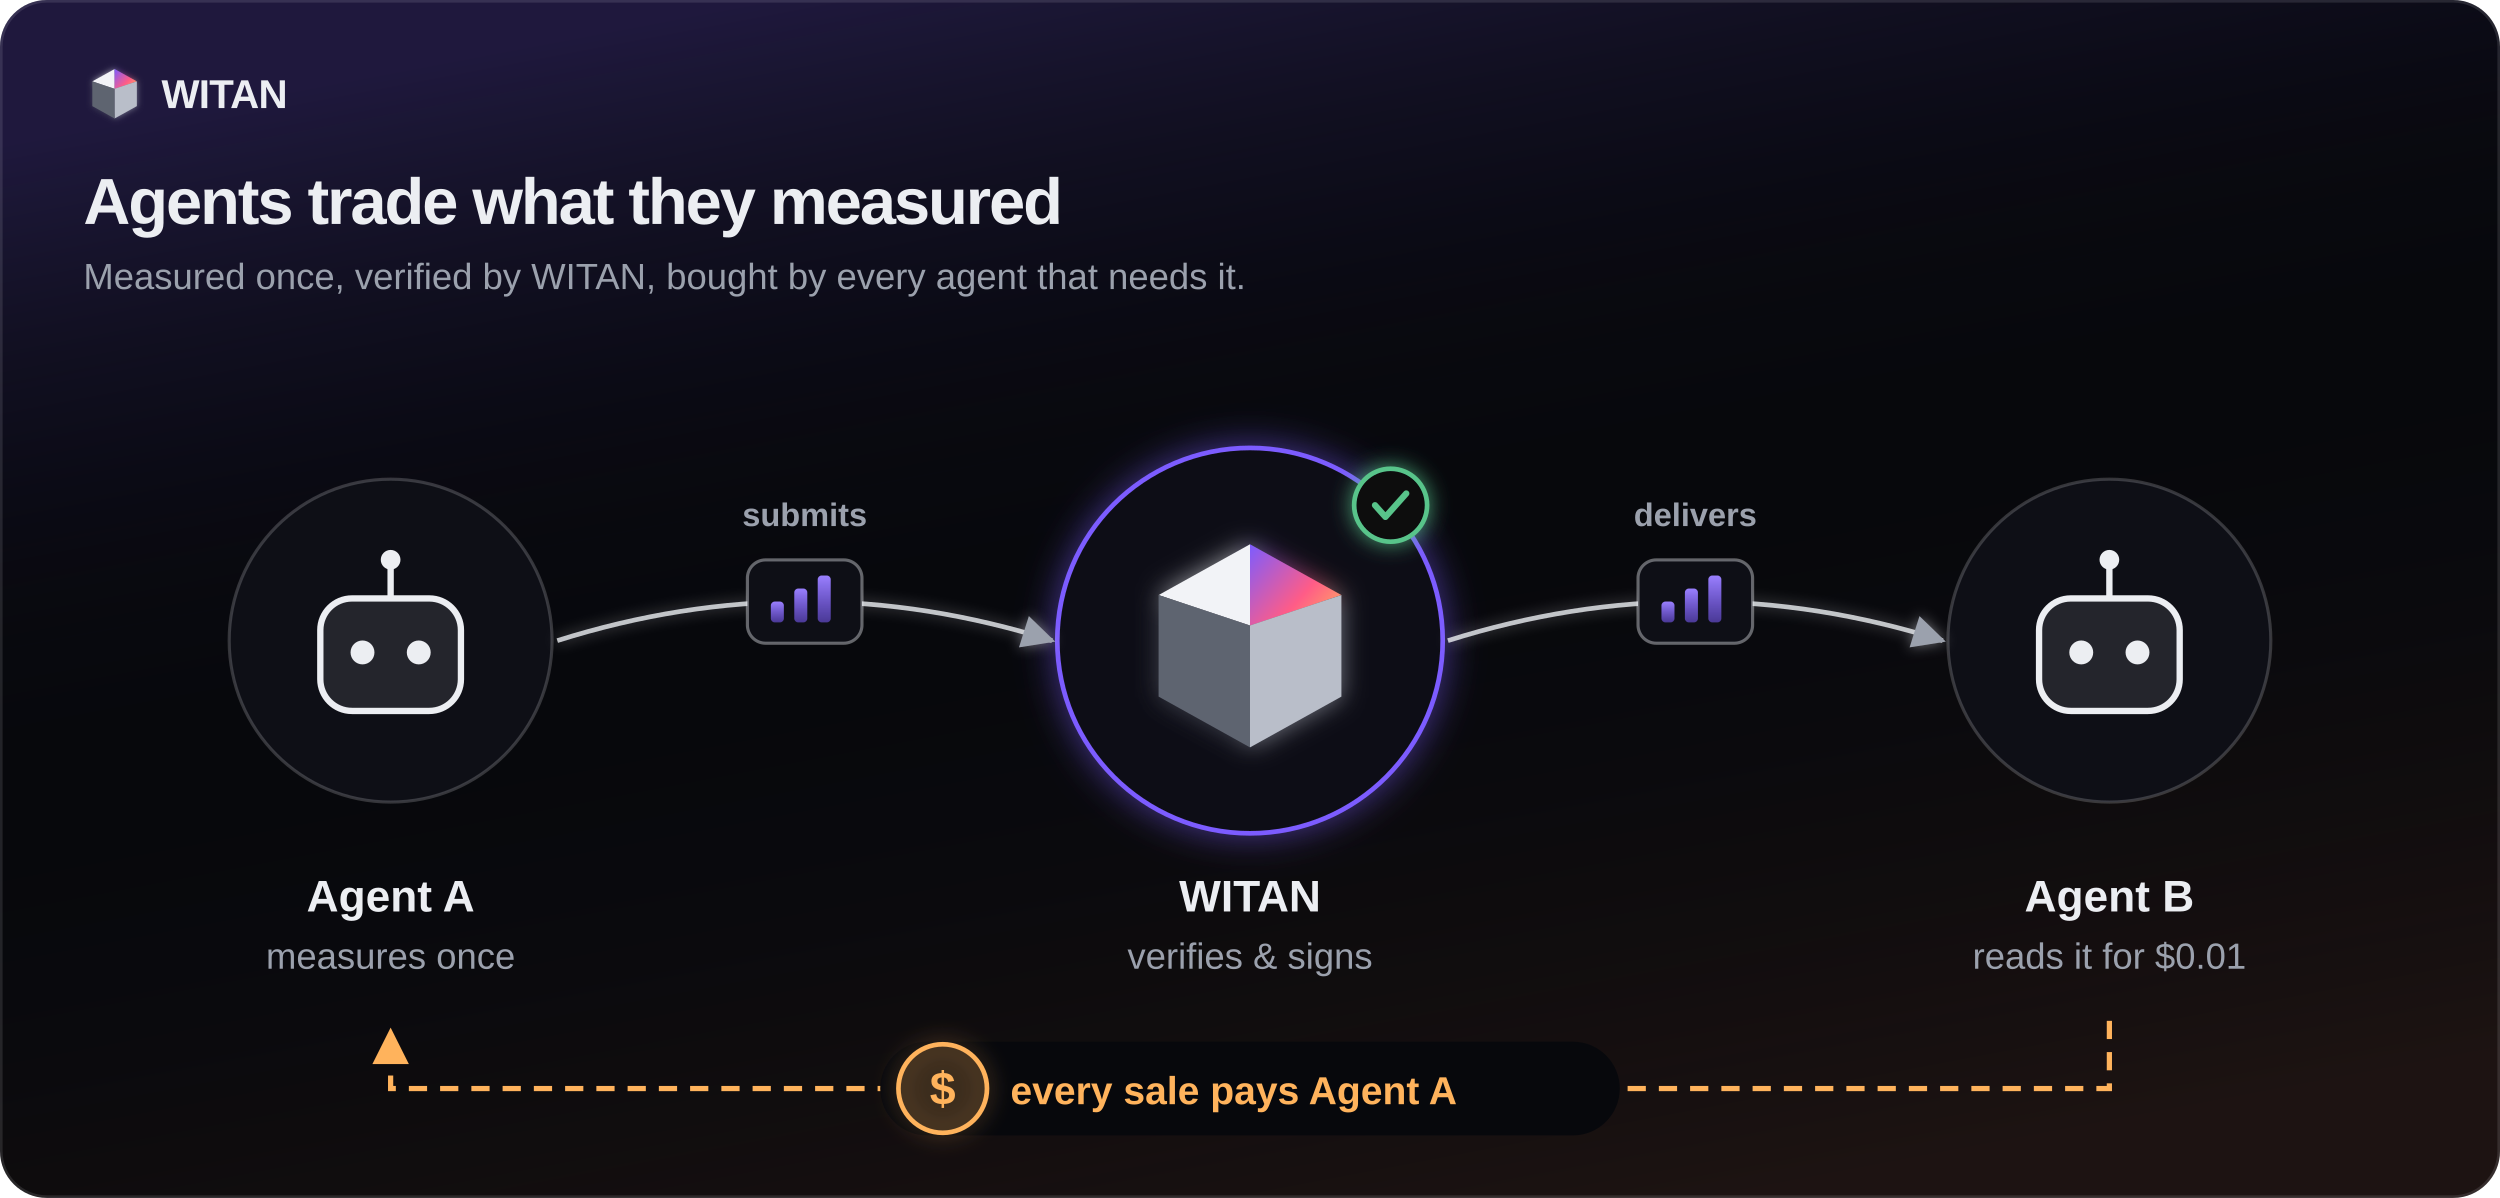
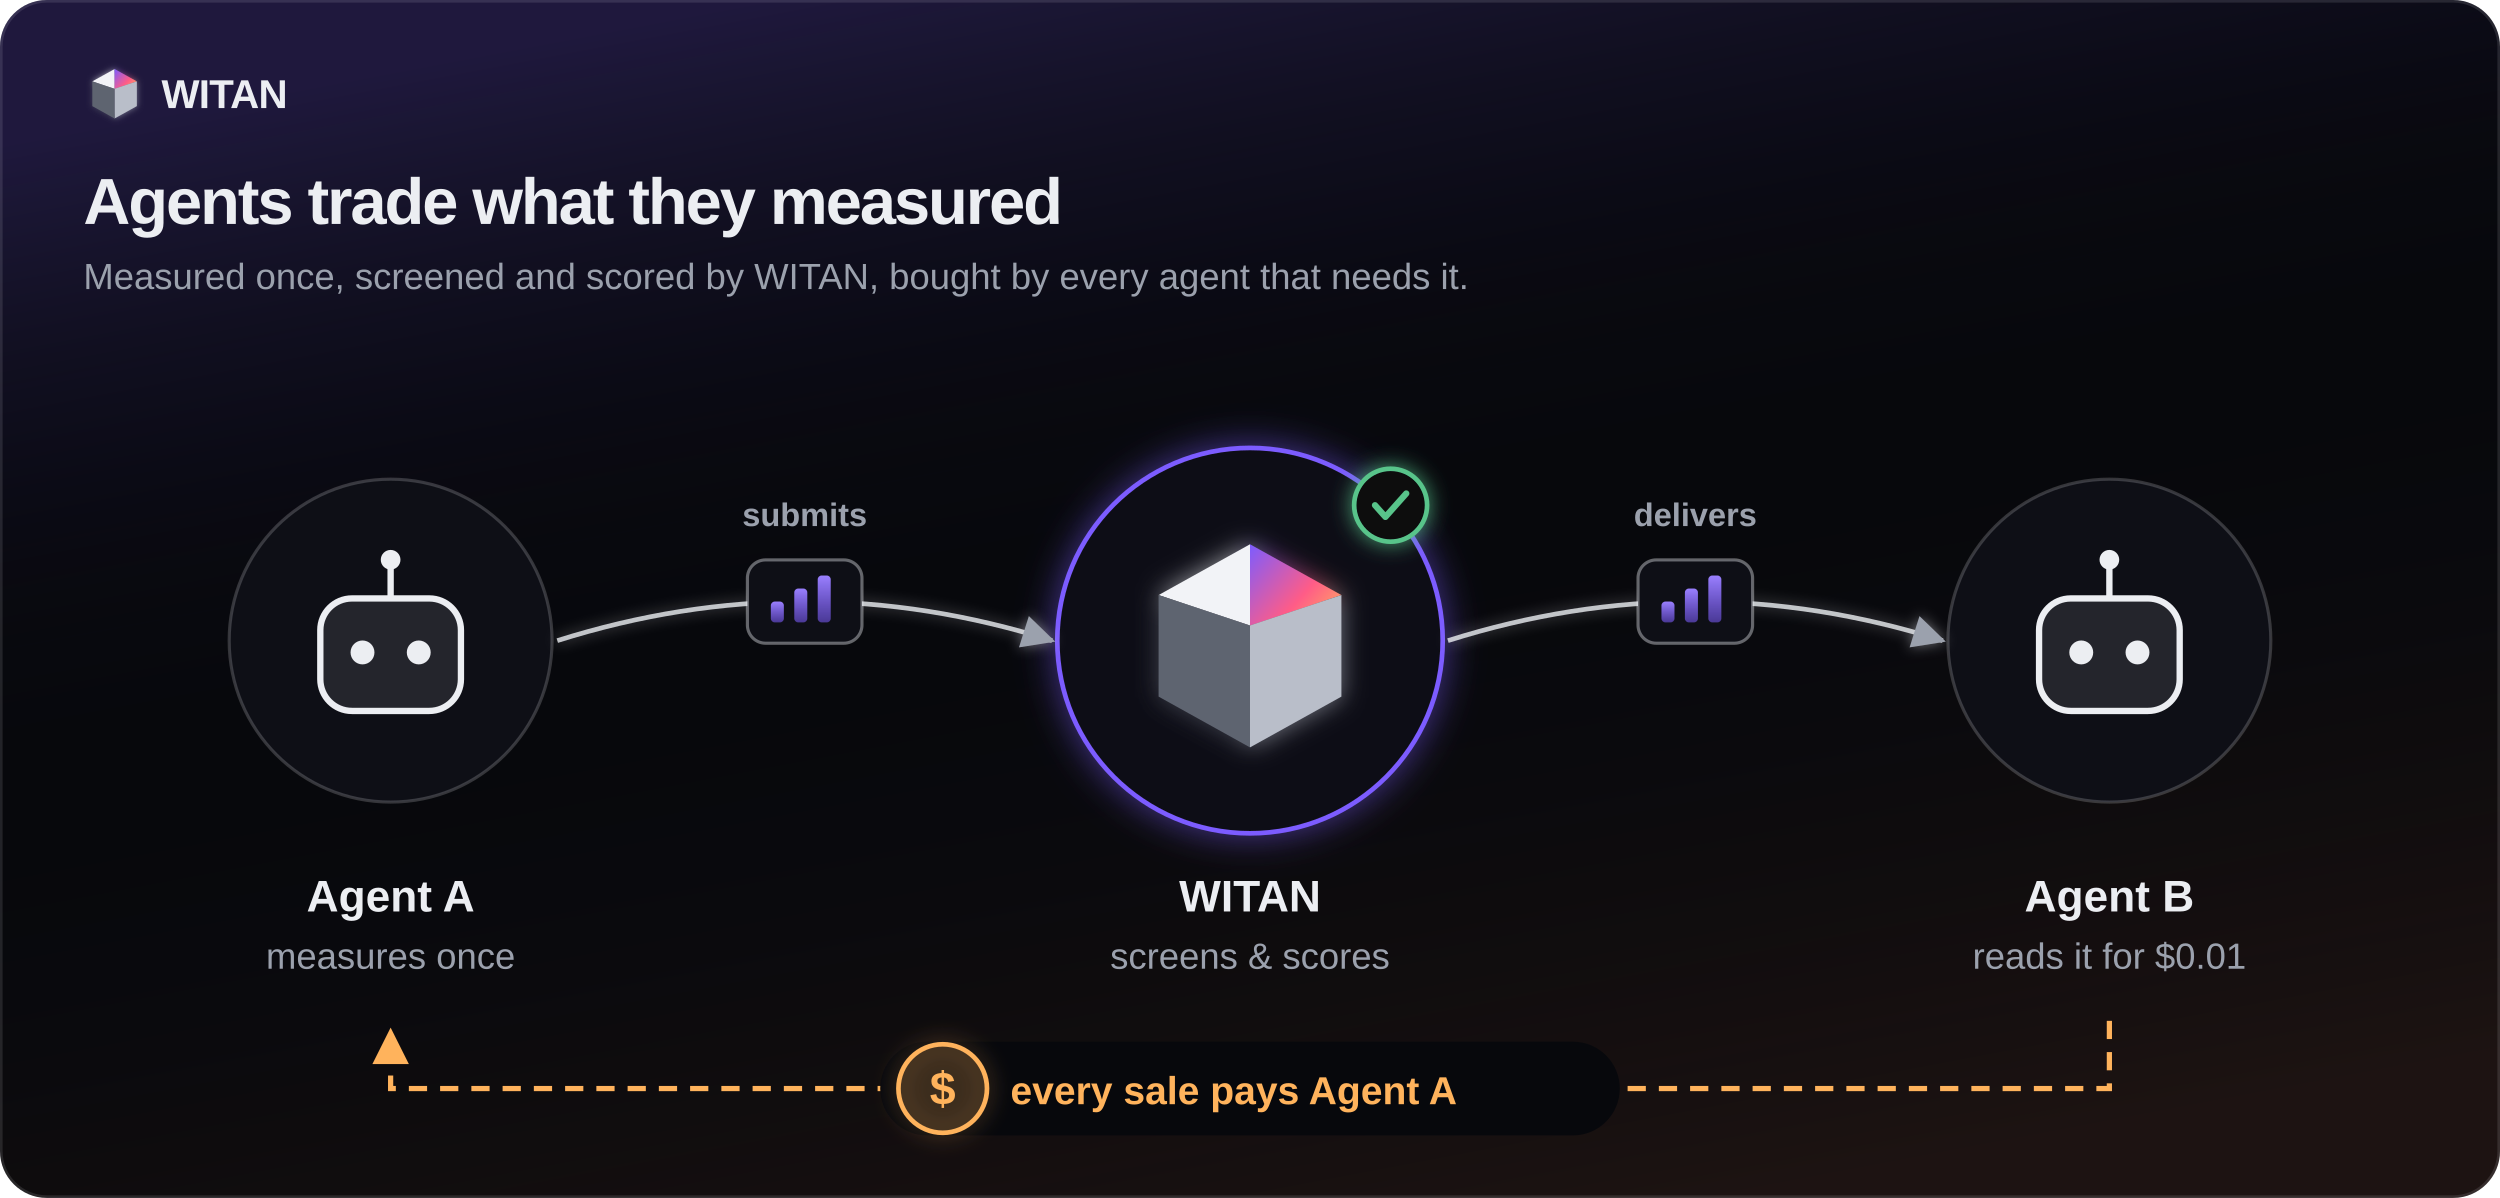
- <svg xmlns="http://www.w3.org/2000/svg" viewBox="0 0 960 460" width="960" height="460" role="img" aria-label="How WITAN works: agent A measures, WITAN verifies and signs, agent B buys it; the sale pays A" font-family="'Wanted Sans Variable', 'Wanted Sans', 'Segoe UI', 'Helvetica Neue', Arial, sans-serif" text-rendering="geometricPrecision">
+ <svg xmlns="http://www.w3.org/2000/svg" viewBox="0 0 960 460" width="960" height="460" role="img" aria-label="How WITAN works: agent A measures, WITAN screens and scores it, agent B buys it; the sale pays A" font-family="'Wanted Sans Variable', 'Wanted Sans', 'Segoe UI', 'Helvetica Neue', Arial, sans-serif" text-rendering="geometricPrecision">
  <defs>
    <marker id="arrow" viewBox="0 0 10 10" refX="9" refY="5" markerWidth="7" markerHeight="7" orient="auto-start-reverse">
      <path d="M0 0L10 5L0 10z" fill="#9BA1AD" />
    </marker>
    <marker id="arrow-v" viewBox="0 0 10 10" refX="9" refY="5" markerWidth="7" markerHeight="7" orient="auto-start-reverse">
      <path d="M0 0L10 5L0 10z" fill="#7C5CFF" />
    </marker>
    <marker id="arrow-a" viewBox="0 0 10 10" refX="9" refY="5" markerWidth="7" markerHeight="7" orient="auto-start-reverse">
      <path d="M0 0L10 5L0 10z" fill="#FFB35C" />
    </marker>
    <linearGradient id="aurora" x1="12" y1="2" x2="21" y2="10" gradientUnits="userSpaceOnUse">
      <stop offset="0" stop-color="#7C5CFF" />
      <stop offset=".6" stop-color="#FF5C87" />
      <stop offset="1" stop-color="#FFB35C" />
    </linearGradient>
    <linearGradient id="aurora-h" x1="0" y1="0" x2="1" y2="0">
      <stop offset="0" stop-color="#7C5CFF" />
      <stop offset=".6" stop-color="#FF5C87" />
      <stop offset="1" stop-color="#FFB35C" />
    </linearGradient>
    <linearGradient id="aurora-v" x1="0" y1="0" x2="0" y2="1">
      <stop offset="0" stop-color="#9A80FF" />
      <stop offset="1" stop-color="#7C5CFF" stop-opacity=".55" />
    </linearGradient>
    <linearGradient id="tint" x1=".3" y1="0" x2=".7" y2="1">
      <stop offset="0" stop-color="#7C5CFF" stop-opacity=".2" />
      <stop offset=".46" stop-color="#07080C" stop-opacity="0" />
      <stop offset="1" stop-color="#FF8A4C" stop-opacity=".09" />
    </linearGradient>
    <filter id="glow-v" x="-50%" y="-50%" width="200%" height="200%">
      <feDropShadow dx="0" dy="0" stdDeviation="7" flood-color="#7C5CFF" flood-opacity="0.55" />
    </filter>
    <filter id="glow-w" x="-50%" y="-50%" width="200%" height="200%">
      <feDropShadow dx="0" dy="0" stdDeviation="2.5" flood-color="#ECEEF2" flood-opacity="0.45" />
    </filter>
    <filter id="glow-g" x="-50%" y="-50%" width="200%" height="200%">
      <feDropShadow dx="0" dy="0" stdDeviation="4" flood-color="#58C48A" flood-opacity="0.8" />
    </filter>
    <filter id="glow-a" x="-50%" y="-50%" width="200%" height="200%">
      <feDropShadow dx="0" dy="0" stdDeviation="4" flood-color="#FFB35C" flood-opacity="0.45" />
    </filter>
    <filter id="blur-mark" x="-50%" y="-50%" width="200%" height="200%">
      <feGaussianBlur stdDeviation="1.2" />
    </filter>
  </defs>
  <rect width="960" height="460" rx="18" fill="#07080C" />
  <rect width="960" height="460" rx="18" fill="url(#tint)" />
  <rect x=".5" y=".5" width="959" height="459" rx="17.5" fill="none" stroke="#ECEEF2" stroke-opacity=".12" />
  <g transform="translate(32.6 24.6) scale(0.95)" filter="url(#blur-mark)" opacity=".6">
    <polygon points="3,7 12,2 12,10" fill="#F2F3F7" />
    <polygon points="12,2 21,7 12,10" fill="url(#aurora)" />
    <polygon points="21,7 21,17 12,22 12,10" fill="#B9BEC9" />
    <polygon points="3,7 12,10 12,22 3,17" fill="#5E6470" />
  </g>
  <g transform="translate(32.6 24.6) scale(0.95)">
    <polygon points="3,7 12,2 12,10" fill="#F2F3F7" />
    <polygon points="12,2 21,7 12,10" fill="url(#aurora)" />
    <polygon points="21,7 21,17 12,22 12,10" fill="#B9BEC9" />
    <polygon points="3,7 12,10 12,22 3,17" fill="#5E6470" />
  </g>
  <text x="62" y="41.5" font-size="15.5" font-weight="700" letter-spacing="-0.3" fill="#ECEEF2">WITAN</text>
  <text x="32" y="86" font-size="25" font-weight="800" letter-spacing="-0.8" fill="#ECEEF2">Agents trade what they measured</text>
-   <text x="32" y="111" font-size="14" fill="#9BA1AD">Measured once, verified by WITAN, bought by every agent that needs it.</text>
+   <text x="32" y="111" font-size="14" fill="#9BA1AD">Measured once, screened and scored by WITAN, bought by every agent that needs it.</text>
  <g transform="translate(0 40)">
    <circle cx="150" cy="206" r="62" fill="#0E0F16" stroke="#ECEEF2" stroke-opacity=".2" stroke-width="1.2" />
    <line x1="150" y1="189.8" x2="150" y2="177.65" stroke="#ECEEF2" stroke-width="2.43" />
    <circle cx="150" cy="174.95" r="3.78" fill="#ECEEF2" />
    <rect x="123.0" y="189.8" width="54.0" height="43.2" rx="12.15" fill="#ECEEF2" fill-opacity="0.1" stroke="#ECEEF2" stroke-width="2.43" />
    <circle cx="139.2" cy="210.536" r="4.59" fill="#ECEEF2" />
    <circle cx="160.8" cy="210.536" r="4.59" fill="#ECEEF2" />
    <circle cx="480" cy="206" r="74" fill="#0E0F16" stroke="#7C5CFF" stroke-width="1.8" filter="url(#glow-v)" />
    <g transform="translate(433.2 161.2) scale(3.9)" filter="url(#blur-mark)" opacity=".6">
      <polygon points="3,7 12,2 12,10" fill="#F2F3F7" />
      <polygon points="12,2 21,7 12,10" fill="url(#aurora)" />
      <polygon points="21,7 21,17 12,22 12,10" fill="#B9BEC9" />
      <polygon points="3,7 12,10 12,22 3,17" fill="#5E6470" />
    </g>
    <g transform="translate(433.2 161.2) scale(3.9)">
      <polygon points="3,7 12,2 12,10" fill="#F2F3F7" />
      <polygon points="12,2 21,7 12,10" fill="url(#aurora)" />
      <polygon points="21,7 21,17 12,22 12,10" fill="#B9BEC9" />
      <polygon points="3,7 12,10 12,22 3,17" fill="#5E6470" />
    </g>
    <circle cx="534" cy="154" r="14" fill="#07080C" stroke="#58C48A" stroke-width="1.8" filter="url(#glow-g)" />
    <path d="M528 154l4 4.5l8 -9" stroke="#58C48A" stroke-width="2.4" fill="none" stroke-linecap="round" stroke-linejoin="round" />
    <circle cx="810" cy="206" r="62" fill="#0E0F16" stroke="#ECEEF2" stroke-opacity=".2" stroke-width="1.2" />
    <line x1="810" y1="189.8" x2="810" y2="177.65" stroke="#ECEEF2" stroke-width="2.43" />
    <circle cx="810" cy="174.95" r="3.78" fill="#ECEEF2" />
    <rect x="783.0" y="189.8" width="54.0" height="43.2" rx="12.15" fill="#ECEEF2" fill-opacity="0.1" stroke="#ECEEF2" stroke-width="2.43" />
    <circle cx="799.2" cy="210.536" r="4.59" fill="#ECEEF2" />
    <circle cx="820.8" cy="210.536" r="4.59" fill="#ECEEF2" />
    <path d="M214 206Q309 176 404 206" stroke="#ECEEF2" stroke-opacity=".8" stroke-width="1.8" fill="none" filter="url(#glow-w)" marker-end="url(#arrow)" />
    <rect x="287" y="175" width="44" height="32" rx="7" fill="#0E0F16" stroke="#ECEEF2" stroke-opacity=".4" stroke-width="1.2" />
    <rect x="296" y="191" width="5" height="8" rx="1.5" fill="url(#aurora-v)" />
    <rect x="305" y="186" width="5" height="13" rx="1.5" fill="url(#aurora-v)" />
    <rect x="314" y="181" width="5" height="18" rx="1.5" fill="url(#aurora-v)" />
    <text x="309" y="162" font-size="12.5" font-weight="600" fill="#9BA1AD" text-anchor="middle" xml:space="preserve">submits</text>
    <path d="M556 206Q651 176 746 206" stroke="#ECEEF2" stroke-opacity=".8" stroke-width="1.8" fill="none" filter="url(#glow-w)" marker-end="url(#arrow)" />
    <rect x="629" y="175" width="44" height="32" rx="7" fill="#0E0F16" stroke="#ECEEF2" stroke-opacity=".4" stroke-width="1.2" />
    <rect x="638" y="191" width="5" height="8" rx="1.5" fill="url(#aurora-v)" />
    <rect x="647" y="186" width="5" height="13" rx="1.5" fill="url(#aurora-v)" />
    <rect x="656" y="181" width="5" height="18" rx="1.5" fill="url(#aurora-v)" />
    <text x="651" y="162" font-size="12.5" font-weight="600" fill="#9BA1AD" text-anchor="middle" xml:space="preserve">delivers</text>
    <text x="150" y="310" font-size="17" font-weight="700" fill="#ECEEF2" text-anchor="middle" xml:space="preserve">Agent A</text>
    <text x="150" y="332" font-size="14" font-weight="500" fill="#9BA1AD" text-anchor="middle" xml:space="preserve">measures once</text>
    <text x="480" y="310" font-size="17" font-weight="700" fill="#ECEEF2" text-anchor="middle" xml:space="preserve">WITAN</text>
-     <text x="480" y="332" font-size="14" font-weight="500" fill="#9BA1AD" text-anchor="middle" xml:space="preserve">verifies &amp; signs</text>
+     <text x="480" y="332" font-size="14" font-weight="500" fill="#9BA1AD" text-anchor="middle" xml:space="preserve">screens &amp; scores</text>
    <text x="810" y="310" font-size="17" font-weight="700" fill="#ECEEF2" text-anchor="middle" xml:space="preserve">Agent B</text>
    <text x="810" y="332" font-size="14" font-weight="500" fill="#9BA1AD" text-anchor="middle" xml:space="preserve">reads it for $0.01</text>
    <path d="M810 352V378H150V356" stroke="#FFB35C" stroke-width="2" fill="none" stroke-dasharray="7 5" marker-end="url(#arrow-a)" />
    <rect x="338" y="360" width="284" height="36" rx="18" fill="#07080C" />
    <circle cx="362" cy="378" r="17" fill="#FFB35C" fill-opacity="0.16" stroke="#FFB35C" stroke-width="1.8" filter="url(#glow-a)" />
    <text x="362" y="384.12" font-size="17.85" font-weight="800" fill="#FFB35C" text-anchor="middle" xml:space="preserve">$</text>
    <text x="388" y="384" font-size="15" font-weight="700" fill="#FFB35C" text-anchor="start" xml:space="preserve">every sale pays Agent A</text>
  </g>
</svg>
